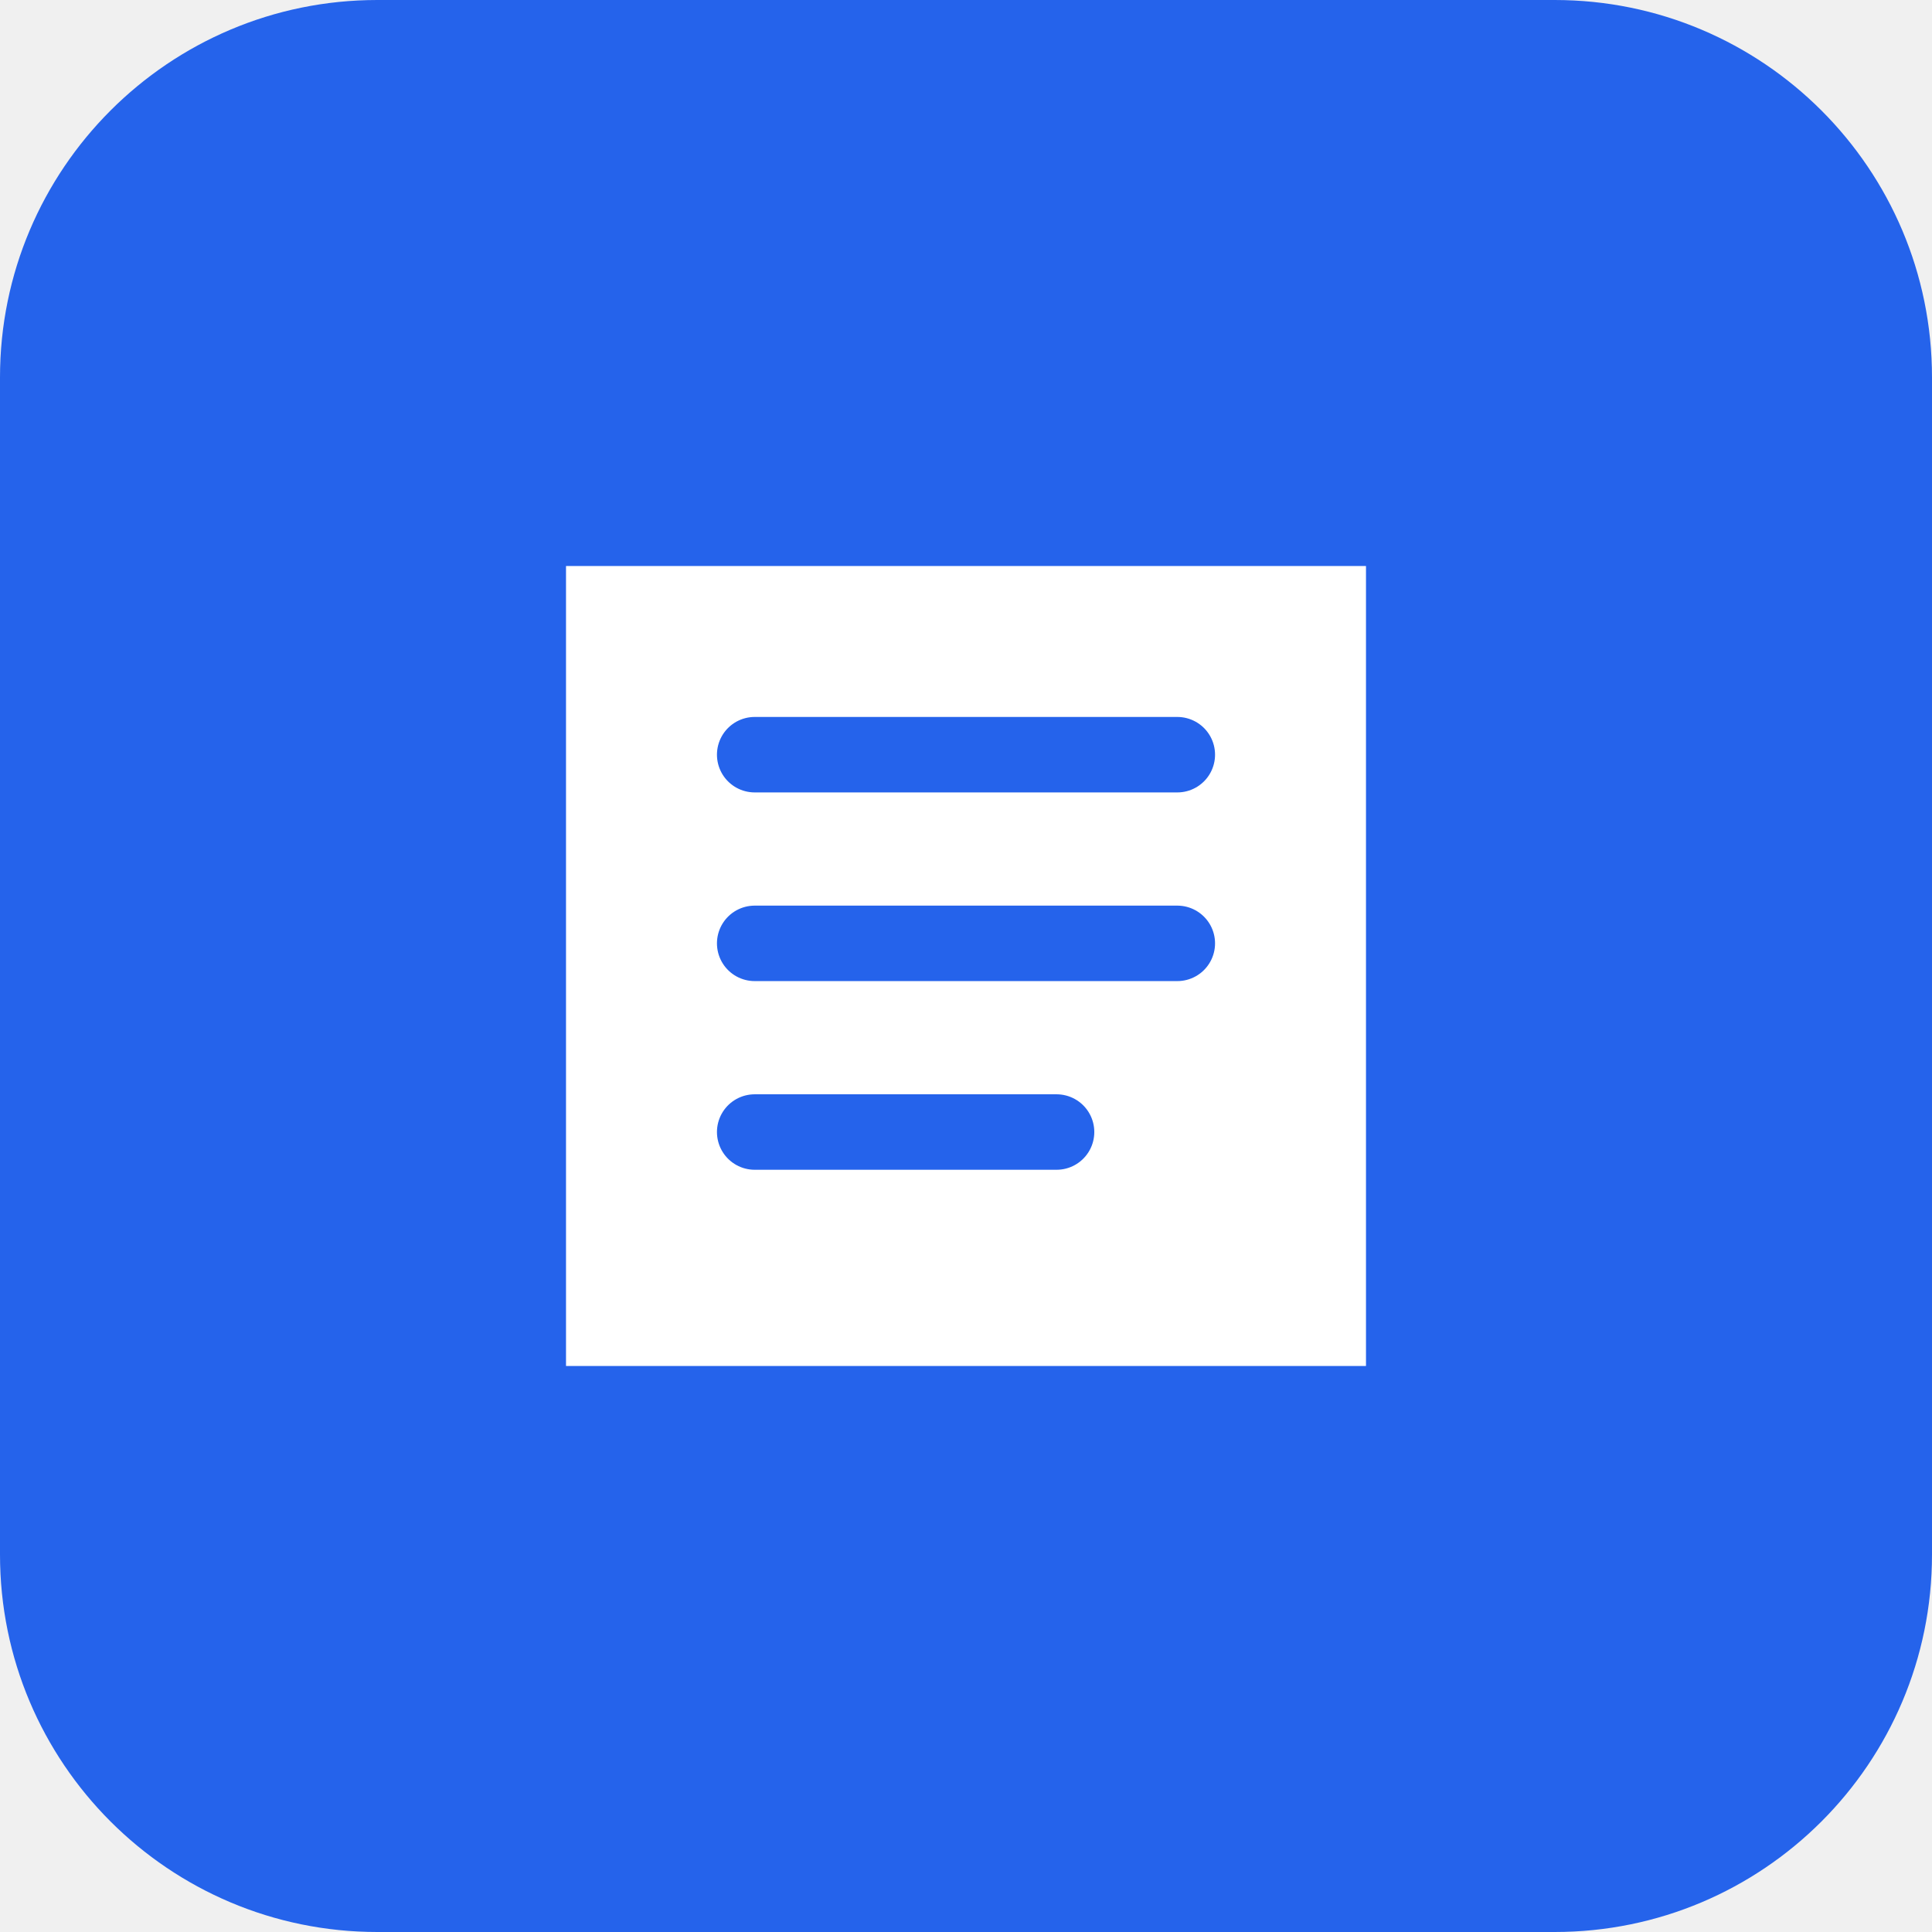
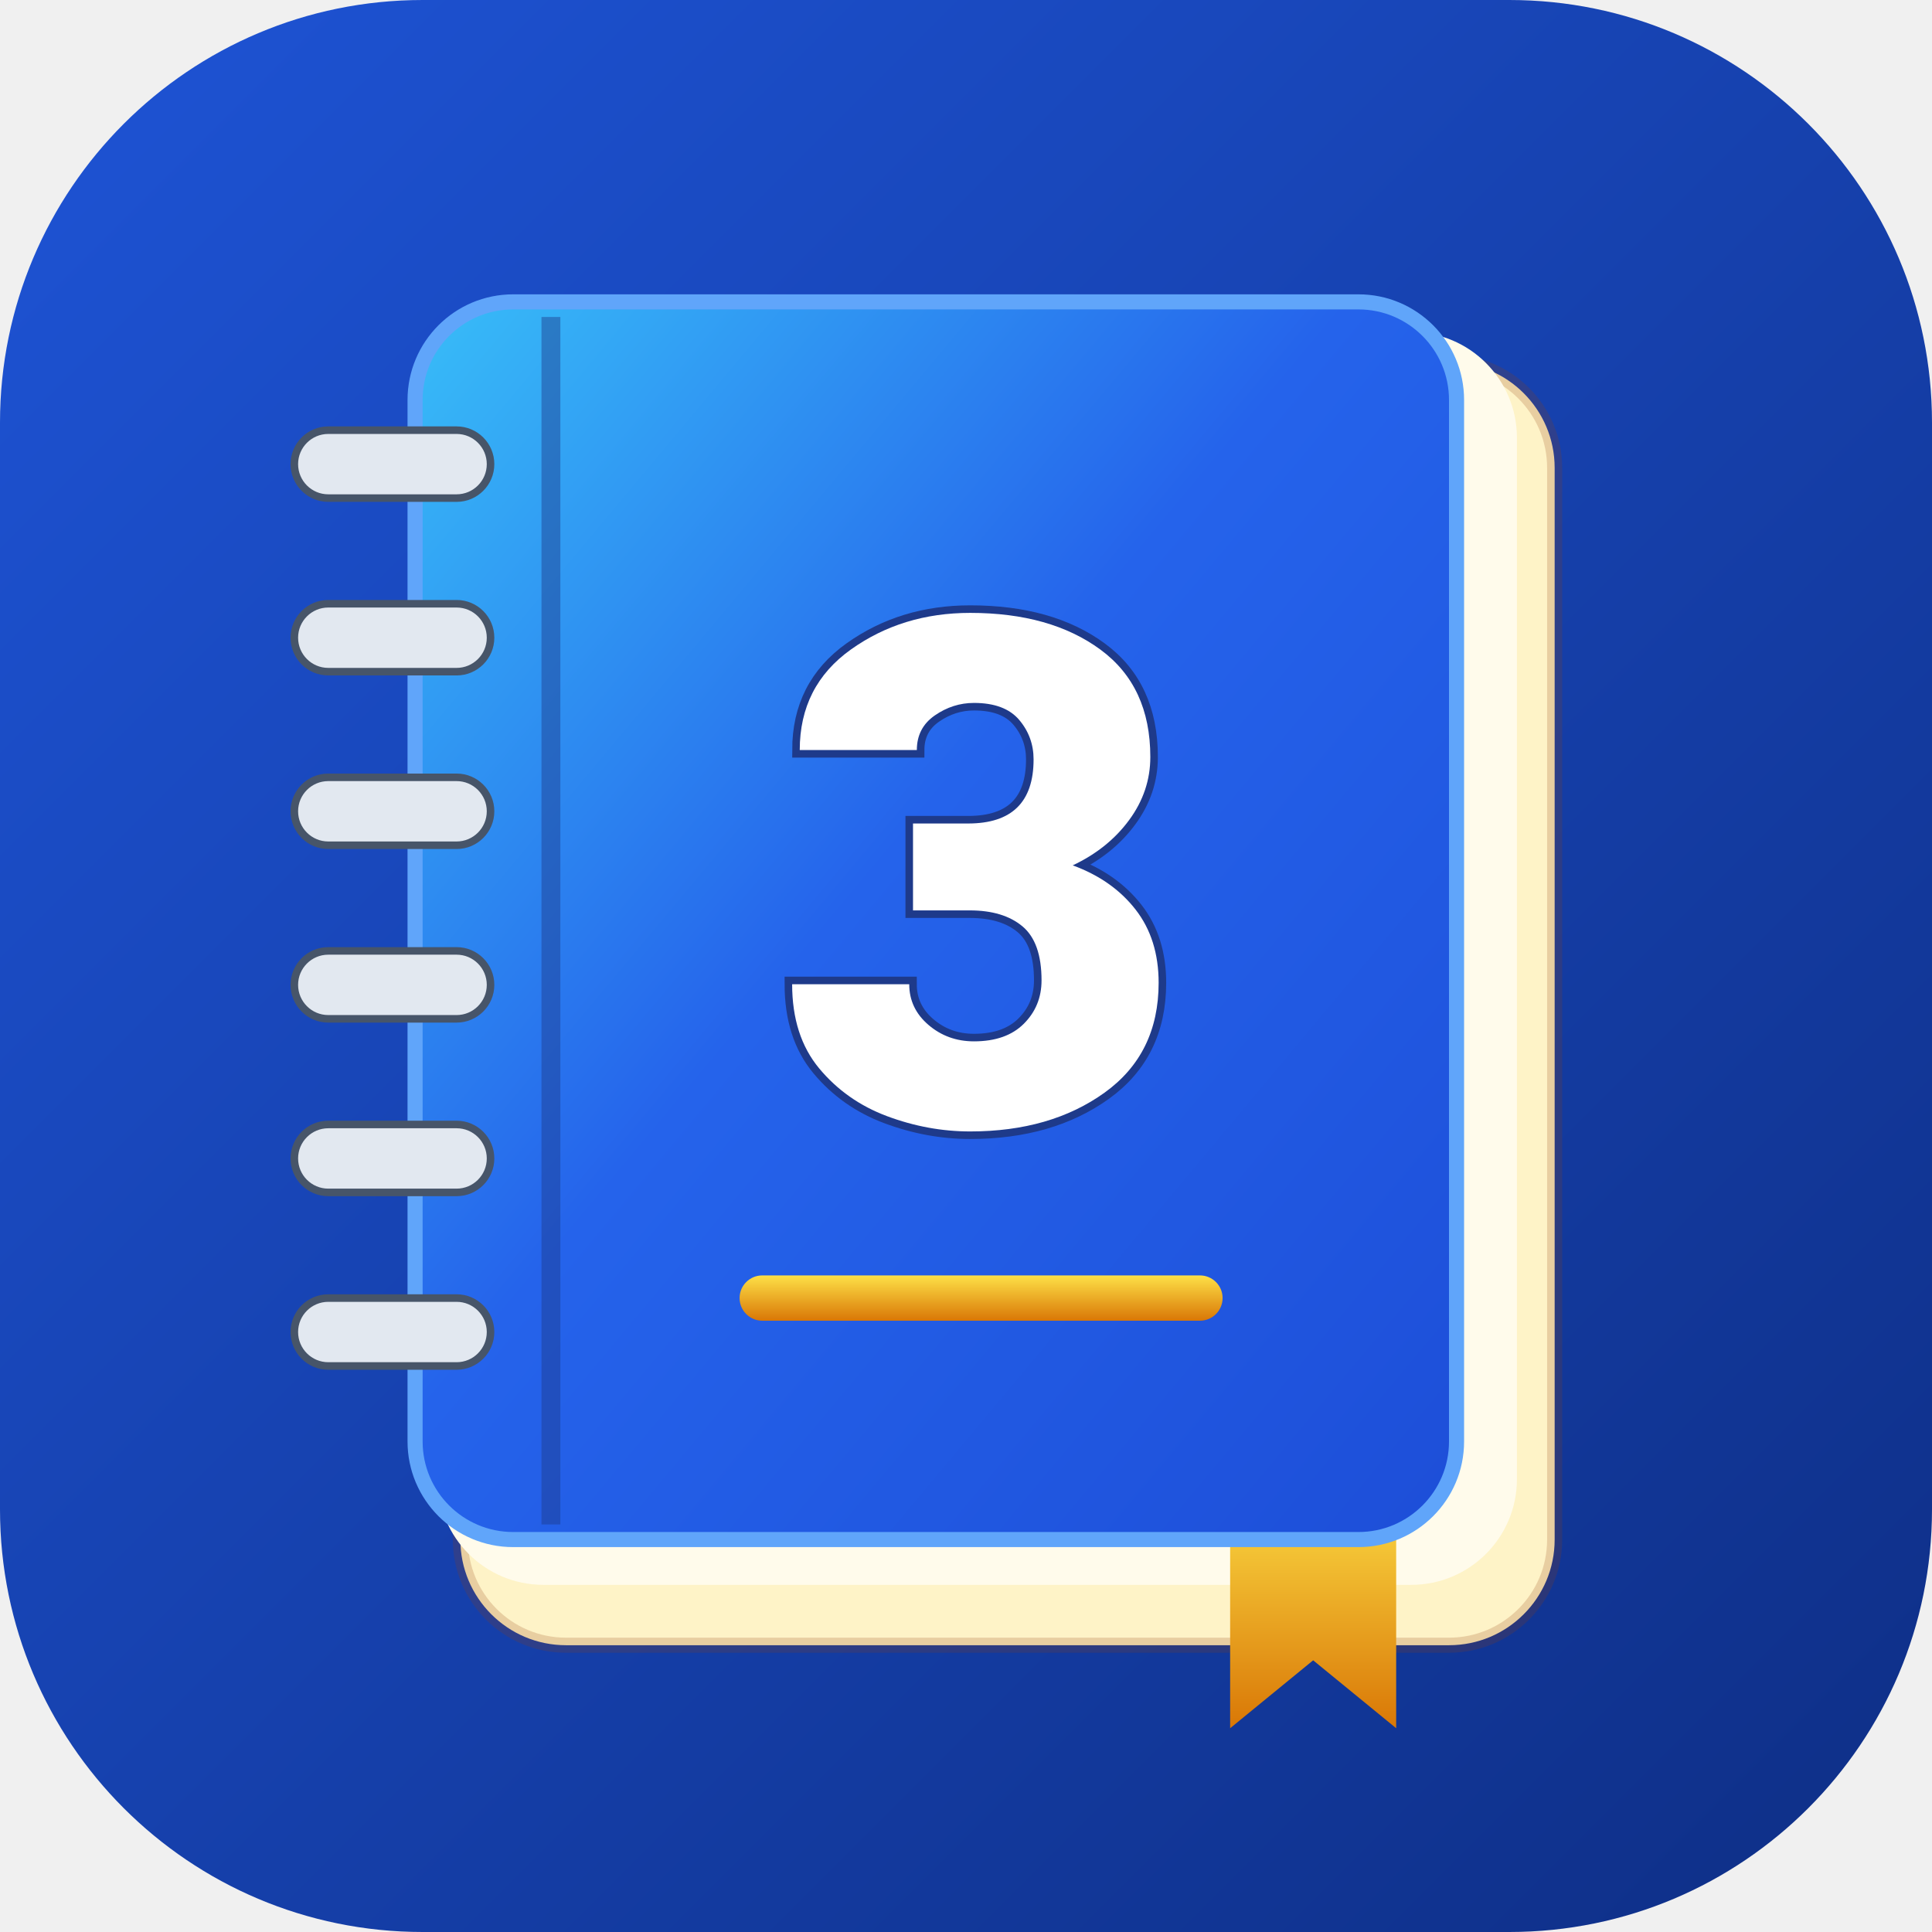
<svg xmlns="http://www.w3.org/2000/svg" viewBox="0 0 512 512">
-   <rect width="512" height="512" fill="#2563eb" rx="100" />
-   <path d="M150 150 h212 v212 h-212 z" fill="white" />
-   <path d="M200 200 h112 M200 250 h112 M200 300 h80" stroke="#2563eb" stroke-width="20" stroke-linecap="round" />
+   <defs>
+     <linearGradient id="nb3Bg" x1="0" y1="0" x2="1" y2="1">
+       <stop offset="0%" stop-color="#1E54D6" />
+       <stop offset="100%" stop-color="#0E2E85" />
+     </linearGradient>
+     <linearGradient id="nb3Cover" x1="0" y1="0" x2="1" y2="1">
+       <stop offset="0%" stop-color="#38BDF8" />
+       <stop offset="45%" stop-color="#2563EB" />
+       <stop offset="100%" stop-color="#1D4ED8" />
+     </linearGradient>
+     <linearGradient id="nb3Gold" x1="0" y1="0" x2="0" y2="1">
+       <stop offset="0%" stop-color="#FDE047" />
+       <stop offset="100%" stop-color="#D97706" />
+     </linearGradient>
+   </defs>
+   <rect width="512" height="512" rx="112" fill="url(#nb3Bg)" />
+   <rect x="122" y="96" width="290" height="340" rx="28" fill="#FEF3C7" stroke="#92400E" stroke-width="4" stroke-opacity="0.2" />
+   <rect x="116" y="88" width="286" height="332" rx="28" fill="#FFFBEB" />
+   <path d="M326 392 V458 L348 440 L370 458 V392 Z" fill="url(#nb3Gold)" />
+   <rect x="110" y="80" width="276" height="328" rx="26" fill="url(#nb3Cover)" stroke="#60A5FA" stroke-width="4" />
+   <line x1="146" y1="84" x2="146" y2="404" stroke="#1E3A8A" stroke-width="5" stroke-opacity="0.45" />
+   <g fill="#E2E8F0" stroke="#475569" stroke-width="2">
+     <rect x="78" y="114" width="52" height="18" rx="9" />
+     <rect x="78" y="160" width="52" height="18" rx="9" />
+     <rect x="78" y="206" width="52" height="18" rx="9" />
+     <rect x="78" y="252" width="52" height="18" rx="9" />
+     <rect x="78" y="298" width="52" height="18" rx="9" />
+     <rect x="78" y="344" width="52" height="18" rx="9" />
+   </g>
+   <text x="260" y="298" text-anchor="middle" font-family="system-ui, -apple-system, Segoe UI, Roboto, sans-serif" font-weight="900" font-size="188" fill="#FFFFFF" stroke="#1E3A8A" stroke-width="4" paint-order="stroke">3</text>
+   <rect x="196" y="338" width="128" height="12" rx="6" fill="url(#nb3Gold)" />
</svg>
